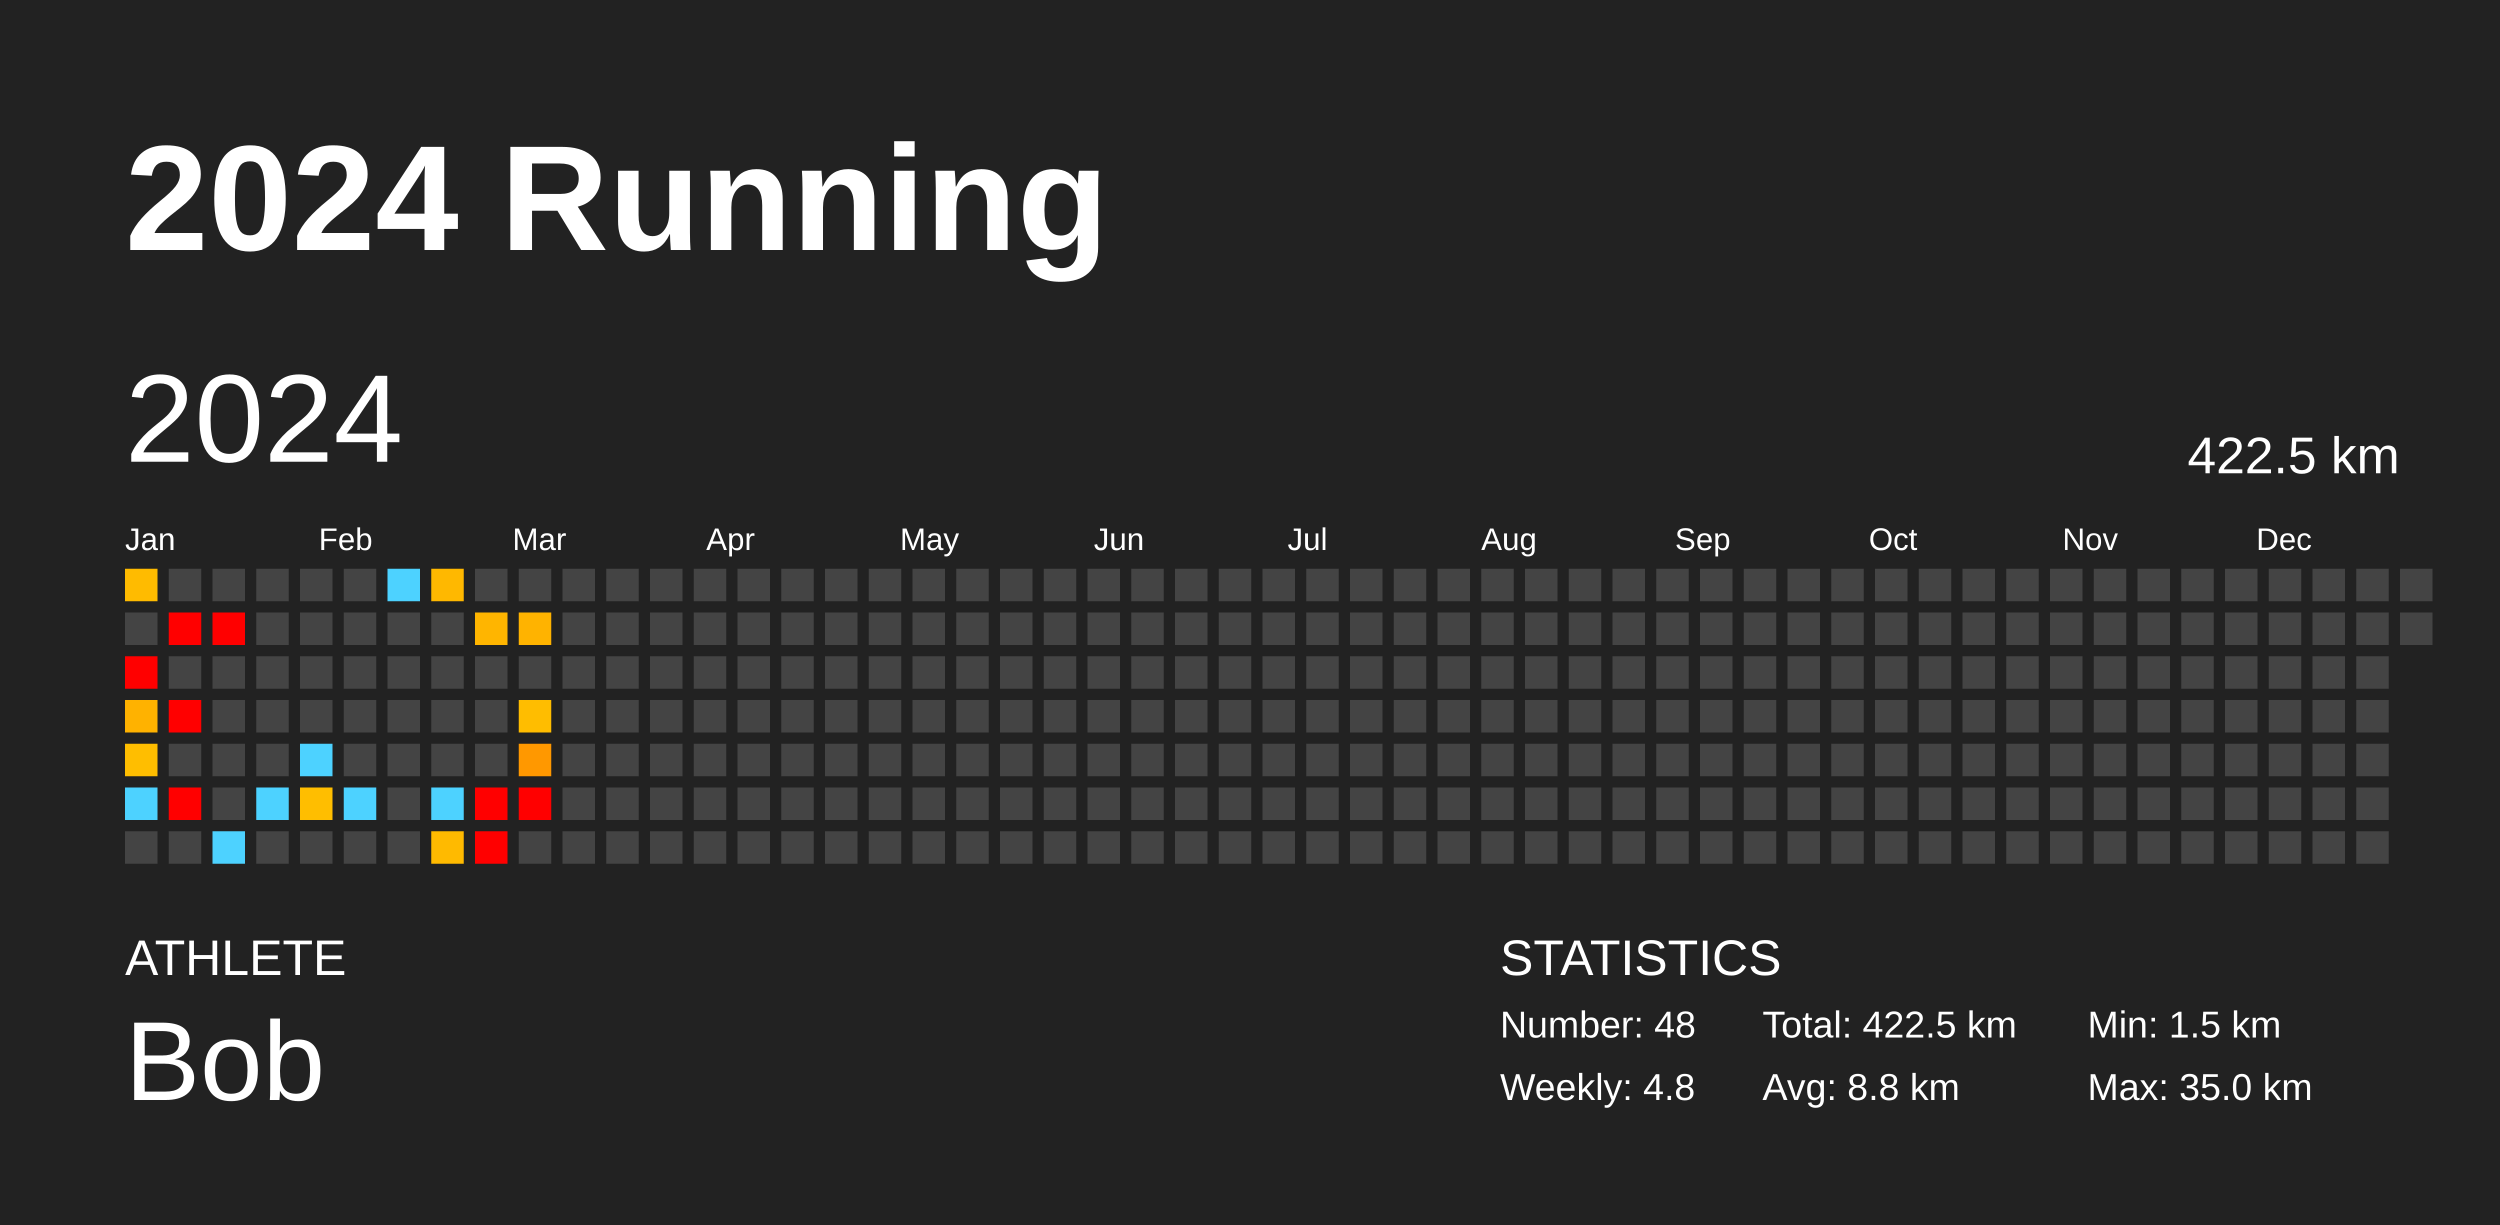
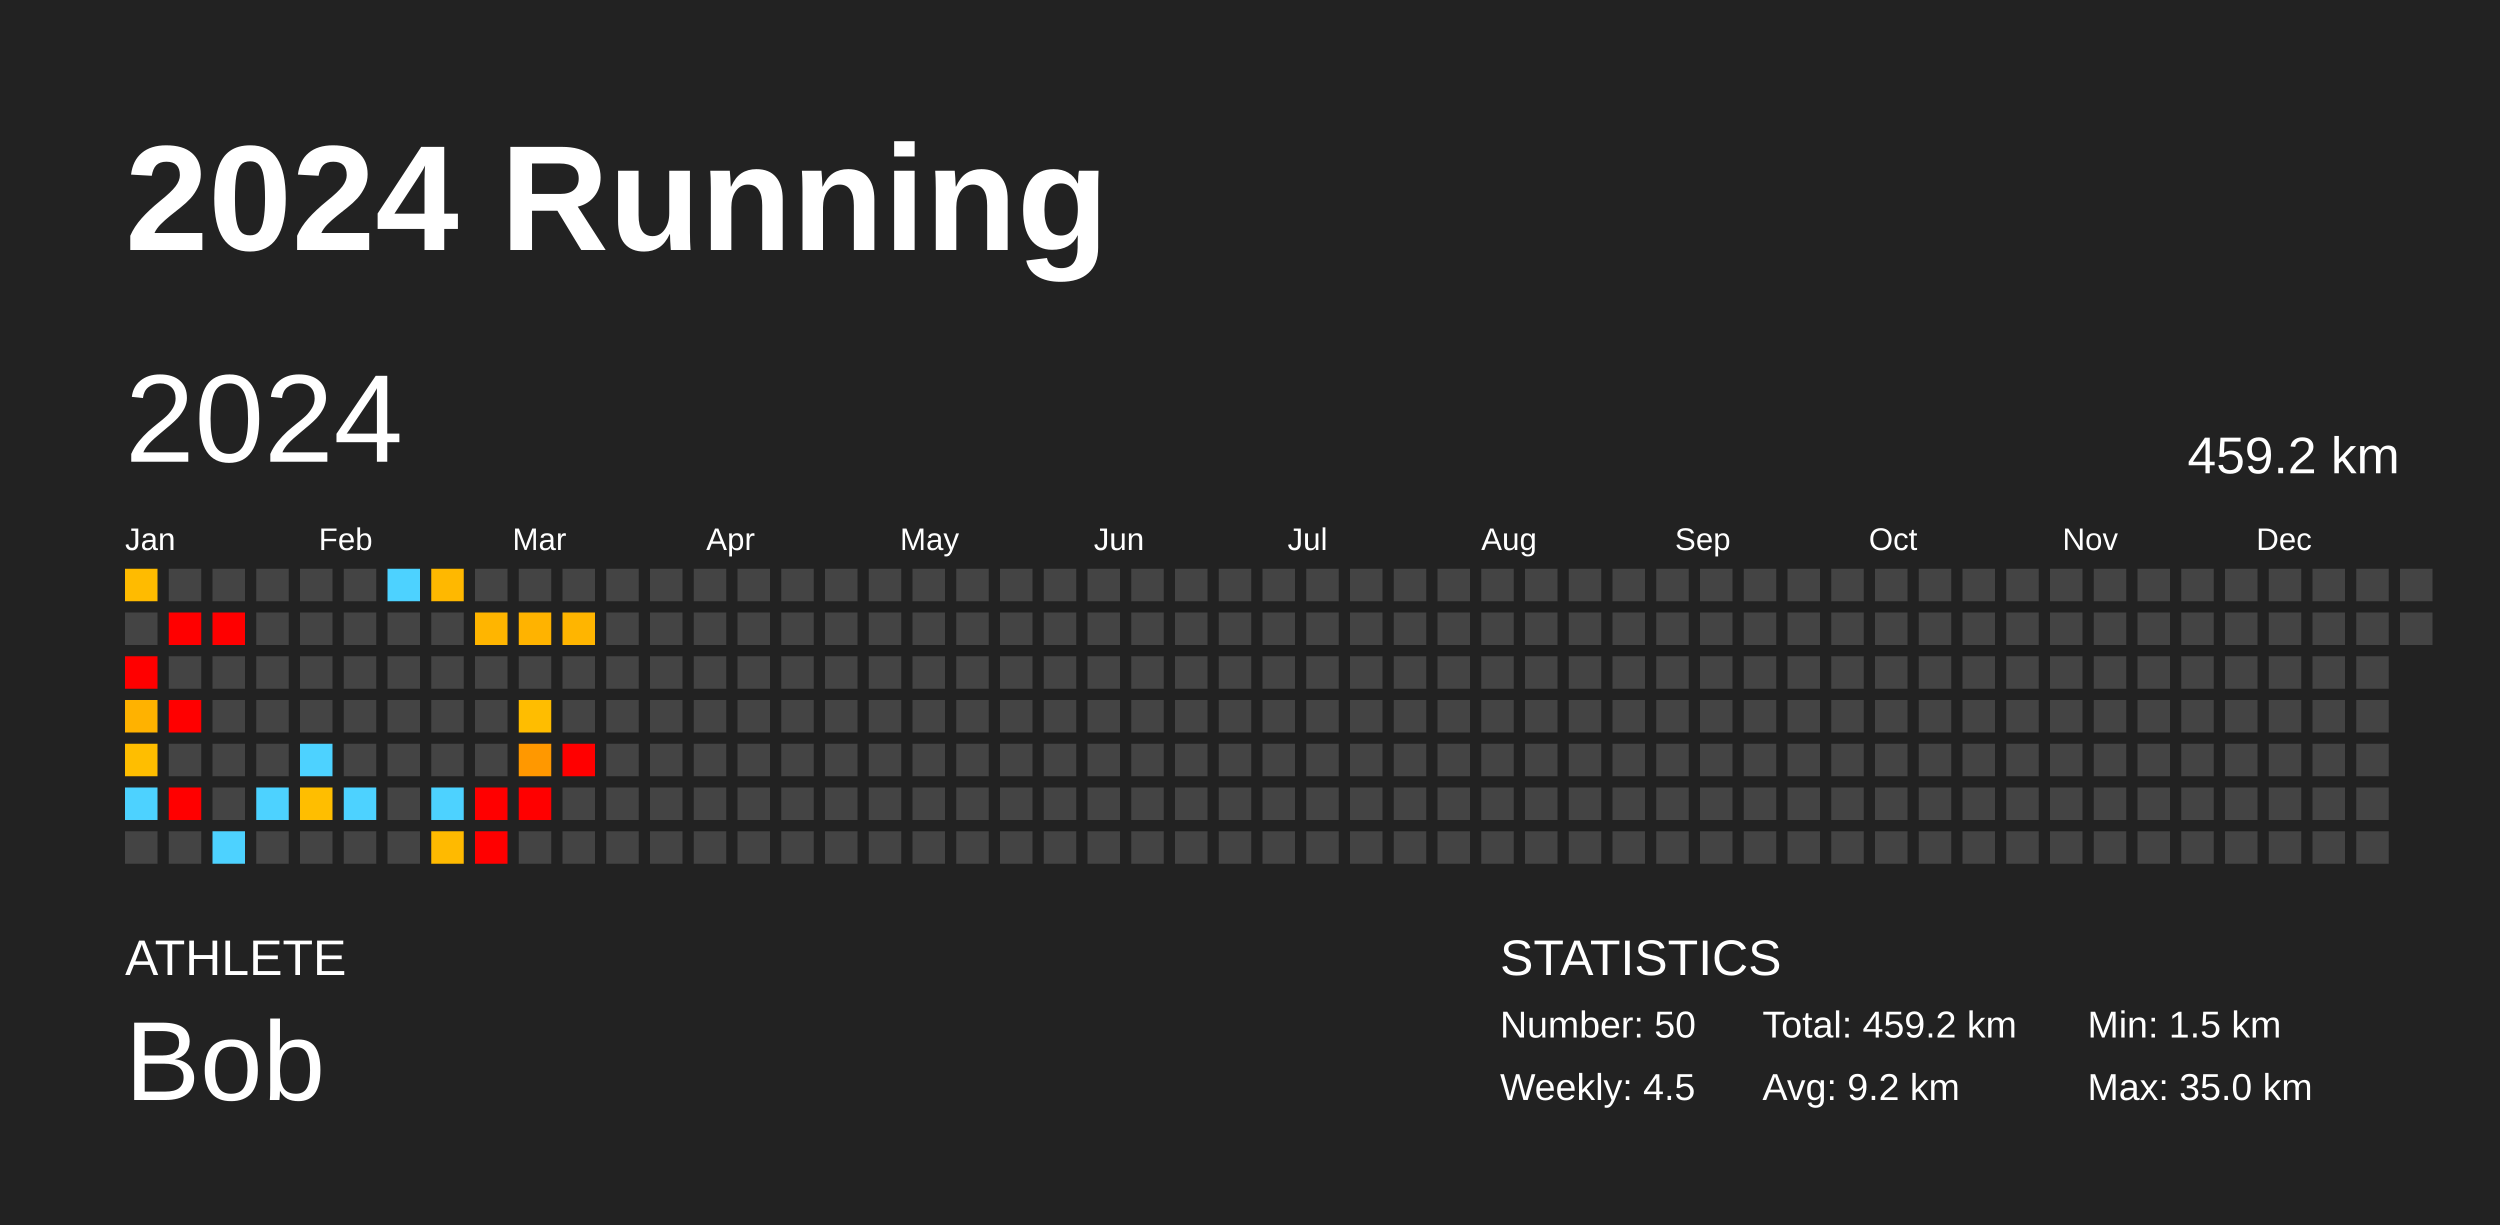
<svg xmlns="http://www.w3.org/2000/svg" baseProfile="full" height="98mm" version="1.1" viewBox="0,0,200,98" width="200mm">
  <defs />
  <rect fill="#222222" height="98" width="200" x="0" y="0" />
  <text fill="#FFFFFF" style="font-size:12px; font-family:Arial; font-weight:bold;" x="10" y="20">2024 Running</text>
  <text fill="#FFFFFF" style="font-size:4px; font-family:Arial" x="10" y="78">ATHLETE</text>
  <text fill="#FFFFFF" style="font-size:9px; font-family:Arial" x="10" y="88">Bob</text>
  <text fill="#FFFFFF" style="font-size:4px; font-family:Arial" x="120" y="78">STATISTICS</text>
-   <text fill="#FFFFFF" style="font-size:3px; font-family:Arial" x="120" y="83">Number: 48</text>
-   <text fill="#FFFFFF" style="font-size:3px; font-family:Arial" x="120" y="88">Weekly: 4.8</text>
-   <text fill="#FFFFFF" style="font-size:3px; font-family:Arial" x="141" y="83">Total: 422.5 km</text>
-   <text fill="#FFFFFF" style="font-size:3px; font-family:Arial" x="141" y="88">Avg: 8.8 km</text>
+   <text fill="#FFFFFF" style="font-size:3px; font-family:Arial" x="120" y="83">Number: 50</text>
+   <text fill="#FFFFFF" style="font-size:3px; font-family:Arial" x="120" y="88">Weekly: 4.5</text>
+   <text fill="#FFFFFF" style="font-size:3px; font-family:Arial" x="141" y="83">Total: 459.2 km</text>
+   <text fill="#FFFFFF" style="font-size:3px; font-family:Arial" x="141" y="88">Avg: 9.2 km</text>
  <text fill="#FFFFFF" style="font-size:3px; font-family:Arial" x="167" y="83">Min: 1.5 km</text>
  <text fill="#FFFFFF" style="font-size:3px; font-family:Arial" x="167" y="88">Max: 35.0 km</text>
  <text dominant-baseline="hanging" fill="#FFFFFF" style="font-size:10.0px; font-family:Arial;" x="10" y="30">2024</text>
-   <text dominant-baseline="hanging" fill="#FFFFFF" style="font-size:4.125px; font-family:Arial;" x="175" y="35">422.5 km</text>
+   <text dominant-baseline="hanging" fill="#FFFFFF" style="font-size:4.125px; font-family:Arial;" x="175" y="35">459.2 km</text>
  <text fill="#FFFFFF" style="font-size:2.5px; font-family:Arial" x="10.0" y="44">Jan</text>
  <text fill="#FFFFFF" style="font-size:2.5px; font-family:Arial" x="25.5" y="44">Feb</text>
  <text fill="#FFFFFF" style="font-size:2.5px; font-family:Arial" x="41.0" y="44">Mar</text>
  <text fill="#FFFFFF" style="font-size:2.5px; font-family:Arial" x="56.5" y="44">Apr</text>
  <text fill="#FFFFFF" style="font-size:2.5px; font-family:Arial" x="72.0" y="44">May</text>
  <text fill="#FFFFFF" style="font-size:2.5px; font-family:Arial" x="87.5" y="44">Jun</text>
  <text fill="#FFFFFF" style="font-size:2.5px; font-family:Arial" x="103.0" y="44">Jul</text>
  <text fill="#FFFFFF" style="font-size:2.5px; font-family:Arial" x="118.5" y="44">Aug</text>
  <text fill="#FFFFFF" style="font-size:2.5px; font-family:Arial" x="134.0" y="44">Sep</text>
  <text fill="#FFFFFF" style="font-size:2.5px; font-family:Arial" x="149.5" y="44">Oct</text>
  <text fill="#FFFFFF" style="font-size:2.5px; font-family:Arial" x="165.0" y="44">Nov</text>
  <text fill="#FFFFFF" style="font-size:2.5px; font-family:Arial" x="180.5" y="44">Dec</text>
  <rect fill="#ffbb00" height="2.6" width="2.6" x="10.0" y="45.5" />
  <rect fill="#444444" height="2.6" width="2.6" x="10.0" y="49.0" />
  <rect fill="red" height="2.6" width="2.6" x="10.0" y="52.5" />
  <rect fill="#ffb200" height="2.6" width="2.6" x="10.0" y="56.0" />
  <rect fill="#ffbe00" height="2.6" width="2.6" x="10.0" y="59.5" />
  <rect fill="#4dd2ff" height="2.6" width="2.6" x="10.0" y="63.0" />
  <rect fill="#444444" height="2.6" width="2.6" x="10.0" y="66.5" />
  <rect fill="#444444" height="2.6" width="2.6" x="13.5" y="45.5" />
  <rect fill="red" height="2.6" width="2.6" x="13.5" y="49.0" />
  <rect fill="#444444" height="2.6" width="2.6" x="13.5" y="52.5" />
  <rect fill="red" height="2.6" width="2.6" x="13.5" y="56.0" />
  <rect fill="#444444" height="2.6" width="2.6" x="13.5" y="59.5" />
  <rect fill="red" height="2.6" width="2.6" x="13.5" y="63.0" />
  <rect fill="#444444" height="2.6" width="2.6" x="13.5" y="66.5" />
  <rect fill="#444444" height="2.6" width="2.6" x="17.0" y="45.5" />
  <rect fill="red" height="2.6" width="2.6" x="17.0" y="49.0" />
  <rect fill="#444444" height="2.6" width="2.6" x="17.0" y="52.5" />
  <rect fill="#444444" height="2.6" width="2.6" x="17.0" y="56.0" />
  <rect fill="#444444" height="2.6" width="2.6" x="17.0" y="59.5" />
  <rect fill="#444444" height="2.6" width="2.6" x="17.0" y="63.0" />
  <rect fill="#4dd2ff" height="2.6" width="2.6" x="17.0" y="66.5" />
  <rect fill="#444444" height="2.6" width="2.6" x="20.5" y="45.5" />
  <rect fill="#444444" height="2.6" width="2.6" x="20.5" y="49.0" />
  <rect fill="#444444" height="2.6" width="2.6" x="20.5" y="52.5" />
  <rect fill="#444444" height="2.6" width="2.6" x="20.5" y="56.0" />
  <rect fill="#444444" height="2.6" width="2.6" x="20.5" y="59.5" />
  <rect fill="#4dd2ff" height="2.6" width="2.6" x="20.5" y="63.0" />
  <rect fill="#444444" height="2.6" width="2.6" x="20.5" y="66.5" />
  <rect fill="#444444" height="2.6" width="2.6" x="24.0" y="45.5" />
  <rect fill="#444444" height="2.6" width="2.6" x="24.0" y="49.0" />
  <rect fill="#444444" height="2.6" width="2.6" x="24.0" y="52.5" />
  <rect fill="#444444" height="2.6" width="2.6" x="24.0" y="56.0" />
  <rect fill="#4dd2ff" height="2.6" width="2.6" x="24.0" y="59.5" />
  <rect fill="#ffbe00" height="2.6" width="2.6" x="24.0" y="63.0" />
  <rect fill="#444444" height="2.6" width="2.6" x="24.0" y="66.5" />
  <rect fill="#444444" height="2.6" width="2.6" x="27.5" y="45.5" />
  <rect fill="#444444" height="2.6" width="2.6" x="27.5" y="49.0" />
  <rect fill="#444444" height="2.6" width="2.6" x="27.5" y="52.5" />
  <rect fill="#444444" height="2.6" width="2.6" x="27.5" y="56.0" />
  <rect fill="#444444" height="2.6" width="2.6" x="27.5" y="59.5" />
  <rect fill="#4dd2ff" height="2.6" width="2.6" x="27.5" y="63.0" />
  <rect fill="#444444" height="2.6" width="2.6" x="27.5" y="66.5" />
  <rect fill="#4dd2ff" height="2.6" width="2.6" x="31.0" y="45.5" />
  <rect fill="#444444" height="2.6" width="2.6" x="31.0" y="49.0" />
  <rect fill="#444444" height="2.6" width="2.6" x="31.0" y="52.5" />
  <rect fill="#444444" height="2.6" width="2.6" x="31.0" y="56.0" />
  <rect fill="#444444" height="2.6" width="2.6" x="31.0" y="59.5" />
  <rect fill="#444444" height="2.6" width="2.6" x="31.0" y="63.0" />
  <rect fill="#444444" height="2.6" width="2.6" x="31.0" y="66.5" />
  <rect fill="#ffb800" height="2.6" width="2.6" x="34.5" y="45.5" />
  <rect fill="#444444" height="2.6" width="2.6" x="34.5" y="49.0" />
  <rect fill="#444444" height="2.6" width="2.6" x="34.5" y="52.5" />
  <rect fill="#444444" height="2.6" width="2.6" x="34.5" y="56.0" />
  <rect fill="#444444" height="2.6" width="2.6" x="34.5" y="59.5" />
  <rect fill="#4dd2ff" height="2.6" width="2.6" x="34.5" y="63.0" />
  <rect fill="#ffba00" height="2.6" width="2.6" x="34.5" y="66.5" />
  <rect fill="#444444" height="2.6" width="2.6" x="38.0" y="45.5" />
  <rect fill="#ffb500" height="2.6" width="2.6" x="38.0" y="49.0" />
  <rect fill="#444444" height="2.6" width="2.6" x="38.0" y="52.5" />
  <rect fill="#444444" height="2.6" width="2.6" x="38.0" y="56.0" />
  <rect fill="#444444" height="2.6" width="2.6" x="38.0" y="59.5" />
  <rect fill="red" height="2.6" width="2.6" x="38.0" y="63.0" />
  <rect fill="red" height="2.6" width="2.6" x="38.0" y="66.5" />
  <rect fill="#444444" height="2.6" width="2.6" x="41.5" y="45.5" />
  <rect fill="#ffb300" height="2.6" width="2.6" x="41.5" y="49.0" />
  <rect fill="#444444" height="2.6" width="2.6" x="41.5" y="52.5" />
  <rect fill="#ffbd00" height="2.6" width="2.6" x="41.5" y="56.0" />
  <rect fill="#ff9800" height="2.6" width="2.6" x="41.5" y="59.5" />
  <rect fill="red" height="2.6" width="2.6" x="41.5" y="63.0" />
  <rect fill="#444444" height="2.6" width="2.6" x="41.5" y="66.5" />
  <rect fill="#444444" height="2.6" width="2.6" x="45.0" y="45.5" />
-   <rect fill="#444444" height="2.6" width="2.6" x="45.0" y="49.0" />
+   <rect fill="#ffb500" height="2.6" width="2.6" x="45.0" y="49.0" />
  <rect fill="#444444" height="2.6" width="2.6" x="45.0" y="52.5" />
  <rect fill="#444444" height="2.6" width="2.6" x="45.0" y="56.0" />
-   <rect fill="#444444" height="2.6" width="2.6" x="45.0" y="59.5" />
+   <rect fill="red" height="2.6" width="2.6" x="45.0" y="59.5" />
  <rect fill="#444444" height="2.6" width="2.6" x="45.0" y="63.0" />
  <rect fill="#444444" height="2.6" width="2.6" x="45.0" y="66.5" />
  <rect fill="#444444" height="2.6" width="2.6" x="48.5" y="45.5" />
  <rect fill="#444444" height="2.6" width="2.6" x="48.5" y="49.0" />
  <rect fill="#444444" height="2.6" width="2.6" x="48.5" y="52.5" />
  <rect fill="#444444" height="2.6" width="2.6" x="48.5" y="56.0" />
  <rect fill="#444444" height="2.6" width="2.6" x="48.5" y="59.5" />
  <rect fill="#444444" height="2.6" width="2.6" x="48.5" y="63.0" />
  <rect fill="#444444" height="2.6" width="2.6" x="48.5" y="66.5" />
  <rect fill="#444444" height="2.6" width="2.6" x="52.0" y="45.5" />
  <rect fill="#444444" height="2.6" width="2.6" x="52.0" y="49.0" />
  <rect fill="#444444" height="2.6" width="2.6" x="52.0" y="52.5" />
  <rect fill="#444444" height="2.6" width="2.6" x="52.0" y="56.0" />
  <rect fill="#444444" height="2.6" width="2.6" x="52.0" y="59.5" />
  <rect fill="#444444" height="2.6" width="2.6" x="52.0" y="63.0" />
  <rect fill="#444444" height="2.6" width="2.6" x="52.0" y="66.5" />
  <rect fill="#444444" height="2.6" width="2.6" x="55.5" y="45.5" />
  <rect fill="#444444" height="2.6" width="2.6" x="55.5" y="49.0" />
  <rect fill="#444444" height="2.6" width="2.6" x="55.5" y="52.5" />
  <rect fill="#444444" height="2.6" width="2.6" x="55.5" y="56.0" />
  <rect fill="#444444" height="2.6" width="2.6" x="55.5" y="59.5" />
  <rect fill="#444444" height="2.6" width="2.6" x="55.5" y="63.0" />
  <rect fill="#444444" height="2.6" width="2.6" x="55.5" y="66.5" />
  <rect fill="#444444" height="2.6" width="2.6" x="59.0" y="45.5" />
  <rect fill="#444444" height="2.6" width="2.6" x="59.0" y="49.0" />
  <rect fill="#444444" height="2.6" width="2.6" x="59.0" y="52.5" />
  <rect fill="#444444" height="2.6" width="2.6" x="59.0" y="56.0" />
  <rect fill="#444444" height="2.6" width="2.6" x="59.0" y="59.5" />
  <rect fill="#444444" height="2.6" width="2.6" x="59.0" y="63.0" />
  <rect fill="#444444" height="2.6" width="2.6" x="59.0" y="66.5" />
  <rect fill="#444444" height="2.6" width="2.6" x="62.5" y="45.5" />
  <rect fill="#444444" height="2.6" width="2.6" x="62.5" y="49.0" />
  <rect fill="#444444" height="2.6" width="2.6" x="62.5" y="52.5" />
  <rect fill="#444444" height="2.6" width="2.6" x="62.5" y="56.0" />
  <rect fill="#444444" height="2.6" width="2.6" x="62.5" y="59.5" />
  <rect fill="#444444" height="2.6" width="2.6" x="62.5" y="63.0" />
  <rect fill="#444444" height="2.6" width="2.6" x="62.5" y="66.5" />
  <rect fill="#444444" height="2.6" width="2.6" x="66.0" y="45.5" />
  <rect fill="#444444" height="2.6" width="2.6" x="66.0" y="49.0" />
  <rect fill="#444444" height="2.6" width="2.6" x="66.0" y="52.5" />
  <rect fill="#444444" height="2.6" width="2.6" x="66.0" y="56.0" />
  <rect fill="#444444" height="2.6" width="2.6" x="66.0" y="59.5" />
  <rect fill="#444444" height="2.6" width="2.6" x="66.0" y="63.0" />
  <rect fill="#444444" height="2.6" width="2.6" x="66.0" y="66.5" />
  <rect fill="#444444" height="2.6" width="2.6" x="69.5" y="45.5" />
  <rect fill="#444444" height="2.6" width="2.6" x="69.5" y="49.0" />
  <rect fill="#444444" height="2.6" width="2.6" x="69.5" y="52.5" />
  <rect fill="#444444" height="2.6" width="2.6" x="69.5" y="56.0" />
  <rect fill="#444444" height="2.6" width="2.6" x="69.5" y="59.5" />
  <rect fill="#444444" height="2.6" width="2.6" x="69.5" y="63.0" />
  <rect fill="#444444" height="2.6" width="2.6" x="69.5" y="66.5" />
  <rect fill="#444444" height="2.6" width="2.6" x="73.0" y="45.5" />
  <rect fill="#444444" height="2.6" width="2.6" x="73.0" y="49.0" />
  <rect fill="#444444" height="2.6" width="2.6" x="73.0" y="52.5" />
  <rect fill="#444444" height="2.6" width="2.6" x="73.0" y="56.0" />
  <rect fill="#444444" height="2.6" width="2.6" x="73.0" y="59.5" />
  <rect fill="#444444" height="2.6" width="2.6" x="73.0" y="63.0" />
  <rect fill="#444444" height="2.6" width="2.6" x="73.0" y="66.5" />
  <rect fill="#444444" height="2.6" width="2.6" x="76.5" y="45.5" />
  <rect fill="#444444" height="2.6" width="2.6" x="76.5" y="49.0" />
  <rect fill="#444444" height="2.6" width="2.6" x="76.5" y="52.5" />
  <rect fill="#444444" height="2.6" width="2.6" x="76.5" y="56.0" />
  <rect fill="#444444" height="2.6" width="2.6" x="76.5" y="59.5" />
  <rect fill="#444444" height="2.6" width="2.6" x="76.5" y="63.0" />
  <rect fill="#444444" height="2.6" width="2.6" x="76.5" y="66.5" />
  <rect fill="#444444" height="2.6" width="2.6" x="80.0" y="45.5" />
  <rect fill="#444444" height="2.6" width="2.6" x="80.0" y="49.0" />
  <rect fill="#444444" height="2.6" width="2.6" x="80.0" y="52.5" />
  <rect fill="#444444" height="2.6" width="2.6" x="80.0" y="56.0" />
  <rect fill="#444444" height="2.6" width="2.6" x="80.0" y="59.5" />
  <rect fill="#444444" height="2.6" width="2.6" x="80.0" y="63.0" />
  <rect fill="#444444" height="2.6" width="2.6" x="80.0" y="66.5" />
  <rect fill="#444444" height="2.6" width="2.6" x="83.5" y="45.5" />
  <rect fill="#444444" height="2.6" width="2.6" x="83.5" y="49.0" />
  <rect fill="#444444" height="2.6" width="2.6" x="83.5" y="52.5" />
  <rect fill="#444444" height="2.6" width="2.6" x="83.5" y="56.0" />
  <rect fill="#444444" height="2.6" width="2.6" x="83.5" y="59.5" />
  <rect fill="#444444" height="2.6" width="2.6" x="83.5" y="63.0" />
  <rect fill="#444444" height="2.6" width="2.6" x="83.5" y="66.5" />
  <rect fill="#444444" height="2.6" width="2.6" x="87.0" y="45.5" />
  <rect fill="#444444" height="2.6" width="2.6" x="87.0" y="49.0" />
  <rect fill="#444444" height="2.6" width="2.6" x="87.0" y="52.5" />
  <rect fill="#444444" height="2.6" width="2.6" x="87.0" y="56.0" />
  <rect fill="#444444" height="2.6" width="2.6" x="87.0" y="59.5" />
  <rect fill="#444444" height="2.6" width="2.6" x="87.0" y="63.0" />
  <rect fill="#444444" height="2.6" width="2.6" x="87.0" y="66.5" />
  <rect fill="#444444" height="2.6" width="2.6" x="90.5" y="45.5" />
  <rect fill="#444444" height="2.6" width="2.6" x="90.5" y="49.0" />
  <rect fill="#444444" height="2.6" width="2.6" x="90.5" y="52.5" />
  <rect fill="#444444" height="2.6" width="2.6" x="90.5" y="56.0" />
  <rect fill="#444444" height="2.6" width="2.6" x="90.5" y="59.5" />
  <rect fill="#444444" height="2.6" width="2.6" x="90.5" y="63.0" />
  <rect fill="#444444" height="2.6" width="2.6" x="90.5" y="66.5" />
  <rect fill="#444444" height="2.6" width="2.6" x="94.0" y="45.5" />
  <rect fill="#444444" height="2.6" width="2.6" x="94.0" y="49.0" />
  <rect fill="#444444" height="2.6" width="2.6" x="94.0" y="52.5" />
  <rect fill="#444444" height="2.6" width="2.6" x="94.0" y="56.0" />
  <rect fill="#444444" height="2.6" width="2.6" x="94.0" y="59.5" />
  <rect fill="#444444" height="2.6" width="2.6" x="94.0" y="63.0" />
  <rect fill="#444444" height="2.6" width="2.6" x="94.0" y="66.5" />
  <rect fill="#444444" height="2.6" width="2.6" x="97.5" y="45.5" />
  <rect fill="#444444" height="2.6" width="2.6" x="97.5" y="49.0" />
  <rect fill="#444444" height="2.6" width="2.6" x="97.5" y="52.5" />
  <rect fill="#444444" height="2.6" width="2.6" x="97.5" y="56.0" />
  <rect fill="#444444" height="2.6" width="2.6" x="97.5" y="59.5" />
  <rect fill="#444444" height="2.6" width="2.6" x="97.5" y="63.0" />
  <rect fill="#444444" height="2.6" width="2.6" x="97.5" y="66.5" />
  <rect fill="#444444" height="2.6" width="2.6" x="101.0" y="45.5" />
  <rect fill="#444444" height="2.6" width="2.6" x="101.0" y="49.0" />
  <rect fill="#444444" height="2.6" width="2.6" x="101.0" y="52.5" />
  <rect fill="#444444" height="2.6" width="2.6" x="101.0" y="56.0" />
  <rect fill="#444444" height="2.6" width="2.6" x="101.0" y="59.5" />
  <rect fill="#444444" height="2.6" width="2.6" x="101.0" y="63.0" />
  <rect fill="#444444" height="2.6" width="2.6" x="101.0" y="66.5" />
  <rect fill="#444444" height="2.6" width="2.6" x="104.5" y="45.5" />
  <rect fill="#444444" height="2.6" width="2.6" x="104.5" y="49.0" />
  <rect fill="#444444" height="2.6" width="2.6" x="104.5" y="52.5" />
  <rect fill="#444444" height="2.6" width="2.6" x="104.5" y="56.0" />
  <rect fill="#444444" height="2.6" width="2.6" x="104.5" y="59.5" />
  <rect fill="#444444" height="2.6" width="2.6" x="104.5" y="63.0" />
  <rect fill="#444444" height="2.6" width="2.6" x="104.5" y="66.5" />
  <rect fill="#444444" height="2.6" width="2.6" x="108.0" y="45.5" />
  <rect fill="#444444" height="2.6" width="2.6" x="108.0" y="49.0" />
  <rect fill="#444444" height="2.6" width="2.6" x="108.0" y="52.5" />
  <rect fill="#444444" height="2.6" width="2.6" x="108.0" y="56.0" />
  <rect fill="#444444" height="2.6" width="2.6" x="108.0" y="59.5" />
  <rect fill="#444444" height="2.6" width="2.6" x="108.0" y="63.0" />
  <rect fill="#444444" height="2.6" width="2.6" x="108.0" y="66.5" />
  <rect fill="#444444" height="2.6" width="2.6" x="111.5" y="45.5" />
  <rect fill="#444444" height="2.6" width="2.6" x="111.5" y="49.0" />
  <rect fill="#444444" height="2.6" width="2.6" x="111.5" y="52.5" />
  <rect fill="#444444" height="2.6" width="2.6" x="111.5" y="56.0" />
  <rect fill="#444444" height="2.6" width="2.6" x="111.5" y="59.5" />
  <rect fill="#444444" height="2.6" width="2.6" x="111.5" y="63.0" />
  <rect fill="#444444" height="2.6" width="2.6" x="111.5" y="66.5" />
  <rect fill="#444444" height="2.6" width="2.6" x="115.0" y="45.5" />
  <rect fill="#444444" height="2.6" width="2.6" x="115.0" y="49.0" />
  <rect fill="#444444" height="2.6" width="2.6" x="115.0" y="52.5" />
  <rect fill="#444444" height="2.6" width="2.6" x="115.0" y="56.0" />
  <rect fill="#444444" height="2.6" width="2.6" x="115.0" y="59.5" />
  <rect fill="#444444" height="2.6" width="2.6" x="115.0" y="63.0" />
  <rect fill="#444444" height="2.6" width="2.6" x="115.0" y="66.5" />
  <rect fill="#444444" height="2.6" width="2.6" x="118.5" y="45.5" />
  <rect fill="#444444" height="2.6" width="2.6" x="118.5" y="49.0" />
  <rect fill="#444444" height="2.6" width="2.6" x="118.5" y="52.5" />
  <rect fill="#444444" height="2.6" width="2.6" x="118.5" y="56.0" />
  <rect fill="#444444" height="2.6" width="2.6" x="118.5" y="59.5" />
  <rect fill="#444444" height="2.6" width="2.6" x="118.5" y="63.0" />
  <rect fill="#444444" height="2.6" width="2.6" x="118.5" y="66.5" />
  <rect fill="#444444" height="2.6" width="2.6" x="122.0" y="45.5" />
  <rect fill="#444444" height="2.6" width="2.6" x="122.0" y="49.0" />
  <rect fill="#444444" height="2.6" width="2.6" x="122.0" y="52.5" />
  <rect fill="#444444" height="2.6" width="2.6" x="122.0" y="56.0" />
  <rect fill="#444444" height="2.6" width="2.6" x="122.0" y="59.5" />
  <rect fill="#444444" height="2.6" width="2.6" x="122.0" y="63.0" />
  <rect fill="#444444" height="2.6" width="2.6" x="122.0" y="66.5" />
  <rect fill="#444444" height="2.6" width="2.6" x="125.5" y="45.5" />
  <rect fill="#444444" height="2.6" width="2.6" x="125.5" y="49.0" />
  <rect fill="#444444" height="2.6" width="2.6" x="125.5" y="52.5" />
  <rect fill="#444444" height="2.6" width="2.6" x="125.5" y="56.0" />
  <rect fill="#444444" height="2.6" width="2.6" x="125.5" y="59.5" />
  <rect fill="#444444" height="2.6" width="2.6" x="125.5" y="63.0" />
  <rect fill="#444444" height="2.6" width="2.6" x="125.5" y="66.5" />
  <rect fill="#444444" height="2.6" width="2.6" x="129.0" y="45.5" />
  <rect fill="#444444" height="2.6" width="2.6" x="129.0" y="49.0" />
  <rect fill="#444444" height="2.6" width="2.6" x="129.0" y="52.5" />
  <rect fill="#444444" height="2.6" width="2.6" x="129.0" y="56.0" />
  <rect fill="#444444" height="2.6" width="2.6" x="129.0" y="59.5" />
  <rect fill="#444444" height="2.6" width="2.6" x="129.0" y="63.0" />
  <rect fill="#444444" height="2.6" width="2.6" x="129.0" y="66.5" />
  <rect fill="#444444" height="2.6" width="2.6" x="132.5" y="45.5" />
  <rect fill="#444444" height="2.6" width="2.6" x="132.5" y="49.0" />
  <rect fill="#444444" height="2.6" width="2.6" x="132.5" y="52.5" />
  <rect fill="#444444" height="2.6" width="2.6" x="132.5" y="56.0" />
  <rect fill="#444444" height="2.6" width="2.6" x="132.5" y="59.5" />
  <rect fill="#444444" height="2.6" width="2.6" x="132.5" y="63.0" />
  <rect fill="#444444" height="2.6" width="2.6" x="132.5" y="66.5" />
  <rect fill="#444444" height="2.6" width="2.6" x="136.0" y="45.5" />
  <rect fill="#444444" height="2.6" width="2.6" x="136.0" y="49.0" />
  <rect fill="#444444" height="2.6" width="2.6" x="136.0" y="52.5" />
  <rect fill="#444444" height="2.6" width="2.6" x="136.0" y="56.0" />
  <rect fill="#444444" height="2.6" width="2.6" x="136.0" y="59.5" />
  <rect fill="#444444" height="2.6" width="2.6" x="136.0" y="63.0" />
  <rect fill="#444444" height="2.6" width="2.6" x="136.0" y="66.5" />
  <rect fill="#444444" height="2.6" width="2.6" x="139.5" y="45.5" />
  <rect fill="#444444" height="2.6" width="2.6" x="139.5" y="49.0" />
  <rect fill="#444444" height="2.6" width="2.6" x="139.5" y="52.5" />
  <rect fill="#444444" height="2.6" width="2.6" x="139.5" y="56.0" />
  <rect fill="#444444" height="2.6" width="2.6" x="139.5" y="59.5" />
  <rect fill="#444444" height="2.6" width="2.6" x="139.5" y="63.0" />
  <rect fill="#444444" height="2.6" width="2.6" x="139.5" y="66.5" />
  <rect fill="#444444" height="2.6" width="2.6" x="143.0" y="45.5" />
  <rect fill="#444444" height="2.6" width="2.6" x="143.0" y="49.0" />
  <rect fill="#444444" height="2.6" width="2.6" x="143.0" y="52.5" />
  <rect fill="#444444" height="2.6" width="2.6" x="143.0" y="56.0" />
  <rect fill="#444444" height="2.6" width="2.6" x="143.0" y="59.5" />
  <rect fill="#444444" height="2.6" width="2.6" x="143.0" y="63.0" />
  <rect fill="#444444" height="2.6" width="2.6" x="143.0" y="66.5" />
  <rect fill="#444444" height="2.6" width="2.6" x="146.5" y="45.5" />
  <rect fill="#444444" height="2.6" width="2.6" x="146.5" y="49.0" />
  <rect fill="#444444" height="2.6" width="2.6" x="146.5" y="52.5" />
  <rect fill="#444444" height="2.6" width="2.6" x="146.5" y="56.0" />
  <rect fill="#444444" height="2.6" width="2.6" x="146.5" y="59.5" />
  <rect fill="#444444" height="2.6" width="2.6" x="146.5" y="63.0" />
  <rect fill="#444444" height="2.6" width="2.6" x="146.5" y="66.5" />
  <rect fill="#444444" height="2.6" width="2.6" x="150.0" y="45.5" />
  <rect fill="#444444" height="2.6" width="2.6" x="150.0" y="49.0" />
  <rect fill="#444444" height="2.6" width="2.6" x="150.0" y="52.5" />
  <rect fill="#444444" height="2.6" width="2.6" x="150.0" y="56.0" />
  <rect fill="#444444" height="2.6" width="2.6" x="150.0" y="59.5" />
  <rect fill="#444444" height="2.6" width="2.6" x="150.0" y="63.0" />
  <rect fill="#444444" height="2.6" width="2.6" x="150.0" y="66.5" />
  <rect fill="#444444" height="2.6" width="2.6" x="153.5" y="45.5" />
  <rect fill="#444444" height="2.6" width="2.6" x="153.5" y="49.0" />
  <rect fill="#444444" height="2.6" width="2.6" x="153.5" y="52.5" />
  <rect fill="#444444" height="2.6" width="2.6" x="153.5" y="56.0" />
  <rect fill="#444444" height="2.6" width="2.6" x="153.5" y="59.5" />
  <rect fill="#444444" height="2.6" width="2.6" x="153.5" y="63.0" />
  <rect fill="#444444" height="2.6" width="2.6" x="153.5" y="66.5" />
  <rect fill="#444444" height="2.6" width="2.6" x="157.0" y="45.5" />
  <rect fill="#444444" height="2.6" width="2.6" x="157.0" y="49.0" />
  <rect fill="#444444" height="2.6" width="2.6" x="157.0" y="52.5" />
  <rect fill="#444444" height="2.6" width="2.6" x="157.0" y="56.0" />
  <rect fill="#444444" height="2.6" width="2.6" x="157.0" y="59.5" />
  <rect fill="#444444" height="2.6" width="2.6" x="157.0" y="63.0" />
  <rect fill="#444444" height="2.6" width="2.6" x="157.0" y="66.5" />
  <rect fill="#444444" height="2.6" width="2.6" x="160.5" y="45.5" />
  <rect fill="#444444" height="2.6" width="2.6" x="160.5" y="49.0" />
  <rect fill="#444444" height="2.6" width="2.6" x="160.5" y="52.5" />
  <rect fill="#444444" height="2.6" width="2.6" x="160.5" y="56.0" />
  <rect fill="#444444" height="2.6" width="2.6" x="160.5" y="59.5" />
  <rect fill="#444444" height="2.6" width="2.6" x="160.5" y="63.0" />
  <rect fill="#444444" height="2.6" width="2.6" x="160.5" y="66.5" />
  <rect fill="#444444" height="2.6" width="2.6" x="164.0" y="45.5" />
  <rect fill="#444444" height="2.6" width="2.6" x="164.0" y="49.0" />
  <rect fill="#444444" height="2.6" width="2.6" x="164.0" y="52.5" />
  <rect fill="#444444" height="2.6" width="2.6" x="164.0" y="56.0" />
  <rect fill="#444444" height="2.6" width="2.6" x="164.0" y="59.5" />
  <rect fill="#444444" height="2.6" width="2.6" x="164.0" y="63.0" />
  <rect fill="#444444" height="2.6" width="2.6" x="164.0" y="66.5" />
  <rect fill="#444444" height="2.6" width="2.6" x="167.5" y="45.5" />
  <rect fill="#444444" height="2.6" width="2.6" x="167.5" y="49.0" />
  <rect fill="#444444" height="2.6" width="2.6" x="167.5" y="52.5" />
  <rect fill="#444444" height="2.6" width="2.6" x="167.5" y="56.0" />
  <rect fill="#444444" height="2.6" width="2.6" x="167.5" y="59.5" />
  <rect fill="#444444" height="2.6" width="2.6" x="167.5" y="63.0" />
  <rect fill="#444444" height="2.6" width="2.6" x="167.5" y="66.5" />
  <rect fill="#444444" height="2.6" width="2.6" x="171.0" y="45.5" />
  <rect fill="#444444" height="2.6" width="2.6" x="171.0" y="49.0" />
  <rect fill="#444444" height="2.6" width="2.6" x="171.0" y="52.5" />
  <rect fill="#444444" height="2.6" width="2.6" x="171.0" y="56.0" />
  <rect fill="#444444" height="2.6" width="2.6" x="171.0" y="59.5" />
  <rect fill="#444444" height="2.6" width="2.6" x="171.0" y="63.0" />
  <rect fill="#444444" height="2.6" width="2.6" x="171.0" y="66.5" />
  <rect fill="#444444" height="2.6" width="2.6" x="174.5" y="45.5" />
  <rect fill="#444444" height="2.6" width="2.6" x="174.5" y="49.0" />
  <rect fill="#444444" height="2.6" width="2.6" x="174.5" y="52.5" />
  <rect fill="#444444" height="2.6" width="2.6" x="174.5" y="56.0" />
  <rect fill="#444444" height="2.6" width="2.6" x="174.5" y="59.5" />
  <rect fill="#444444" height="2.6" width="2.6" x="174.5" y="63.0" />
  <rect fill="#444444" height="2.6" width="2.6" x="174.5" y="66.5" />
  <rect fill="#444444" height="2.6" width="2.6" x="178.0" y="45.5" />
  <rect fill="#444444" height="2.6" width="2.6" x="178.0" y="49.0" />
  <rect fill="#444444" height="2.6" width="2.6" x="178.0" y="52.5" />
  <rect fill="#444444" height="2.6" width="2.6" x="178.0" y="56.0" />
  <rect fill="#444444" height="2.6" width="2.6" x="178.0" y="59.5" />
  <rect fill="#444444" height="2.6" width="2.6" x="178.0" y="63.0" />
  <rect fill="#444444" height="2.6" width="2.6" x="178.0" y="66.5" />
  <rect fill="#444444" height="2.6" width="2.6" x="181.5" y="45.5" />
  <rect fill="#444444" height="2.6" width="2.6" x="181.5" y="49.0" />
  <rect fill="#444444" height="2.6" width="2.6" x="181.5" y="52.5" />
  <rect fill="#444444" height="2.6" width="2.6" x="181.5" y="56.0" />
  <rect fill="#444444" height="2.6" width="2.6" x="181.5" y="59.5" />
  <rect fill="#444444" height="2.6" width="2.6" x="181.5" y="63.0" />
  <rect fill="#444444" height="2.6" width="2.6" x="181.5" y="66.5" />
  <rect fill="#444444" height="2.6" width="2.6" x="185.0" y="45.5" />
  <rect fill="#444444" height="2.6" width="2.6" x="185.0" y="49.0" />
  <rect fill="#444444" height="2.6" width="2.6" x="185.0" y="52.5" />
  <rect fill="#444444" height="2.6" width="2.6" x="185.0" y="56.0" />
  <rect fill="#444444" height="2.6" width="2.6" x="185.0" y="59.5" />
  <rect fill="#444444" height="2.6" width="2.6" x="185.0" y="63.0" />
  <rect fill="#444444" height="2.6" width="2.6" x="185.0" y="66.5" />
  <rect fill="#444444" height="2.6" width="2.6" x="188.5" y="45.5" />
  <rect fill="#444444" height="2.6" width="2.6" x="188.5" y="49.0" />
  <rect fill="#444444" height="2.6" width="2.6" x="188.5" y="52.5" />
  <rect fill="#444444" height="2.6" width="2.6" x="188.5" y="56.0" />
  <rect fill="#444444" height="2.6" width="2.6" x="188.5" y="59.5" />
  <rect fill="#444444" height="2.6" width="2.6" x="188.5" y="63.0" />
  <rect fill="#444444" height="2.6" width="2.6" x="188.5" y="66.5" />
  <rect fill="#444444" height="2.6" width="2.6" x="192.0" y="45.5" />
  <rect fill="#444444" height="2.6" width="2.6" x="192.0" y="49.0" />
</svg>
